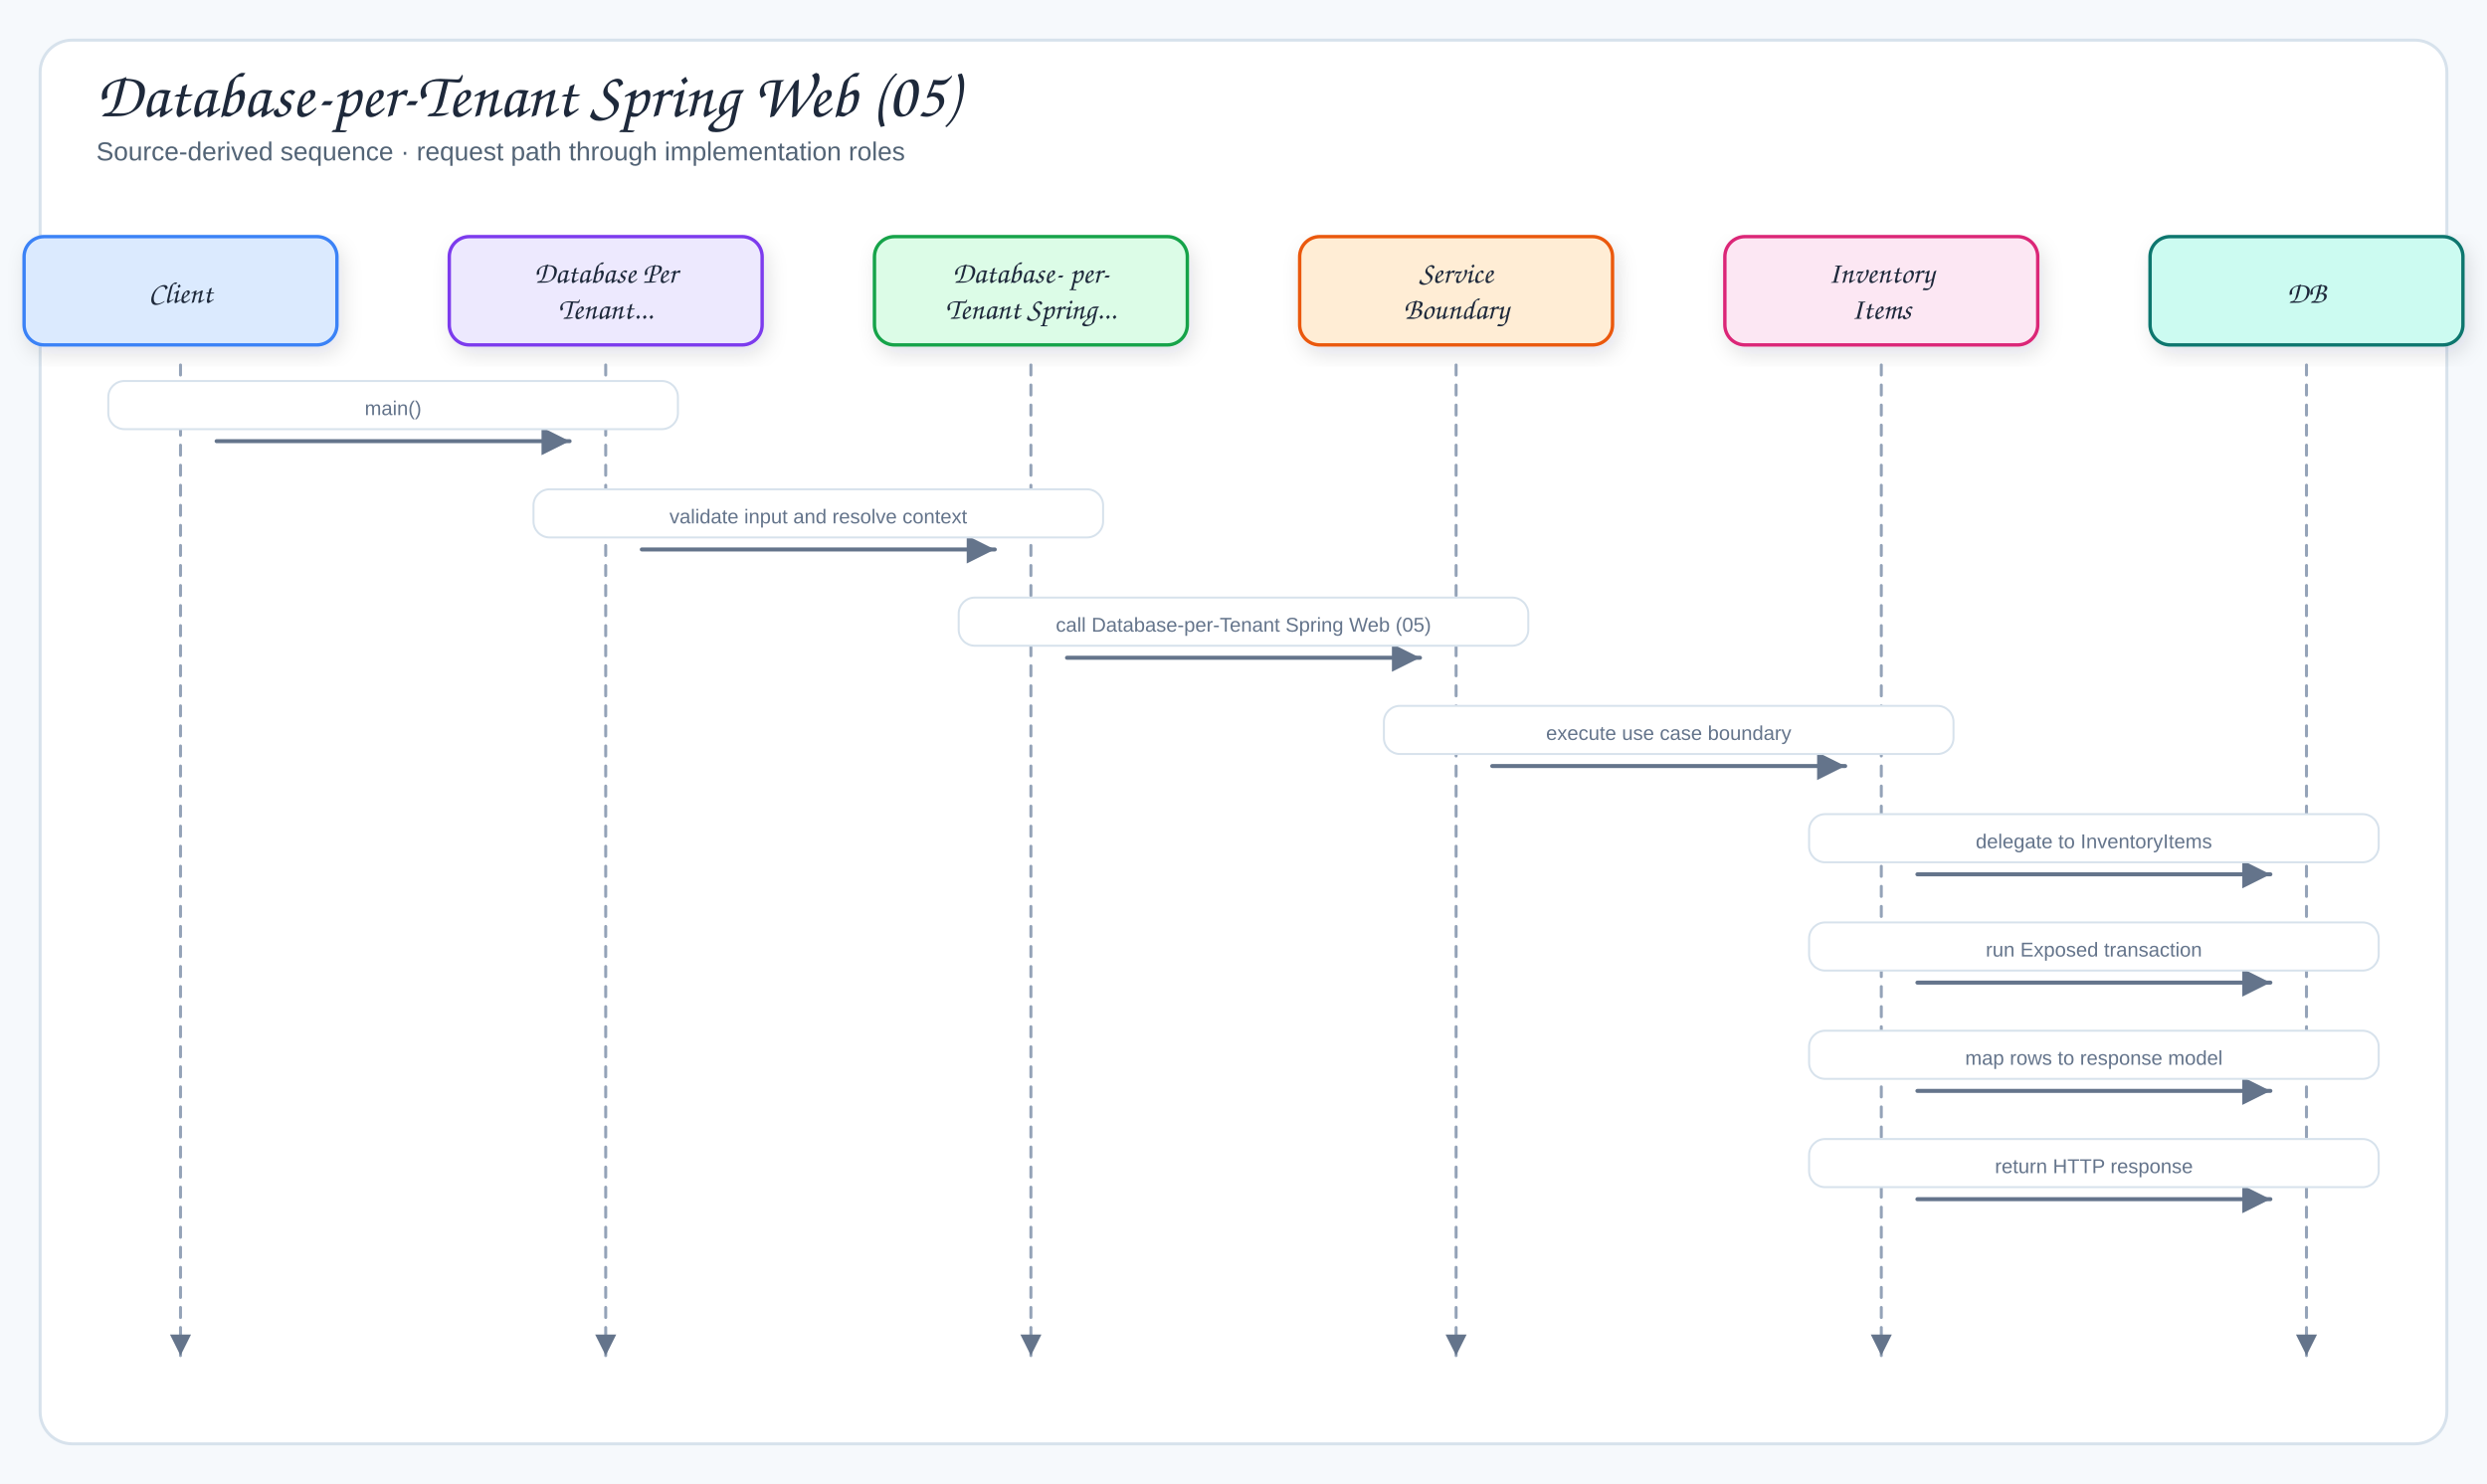
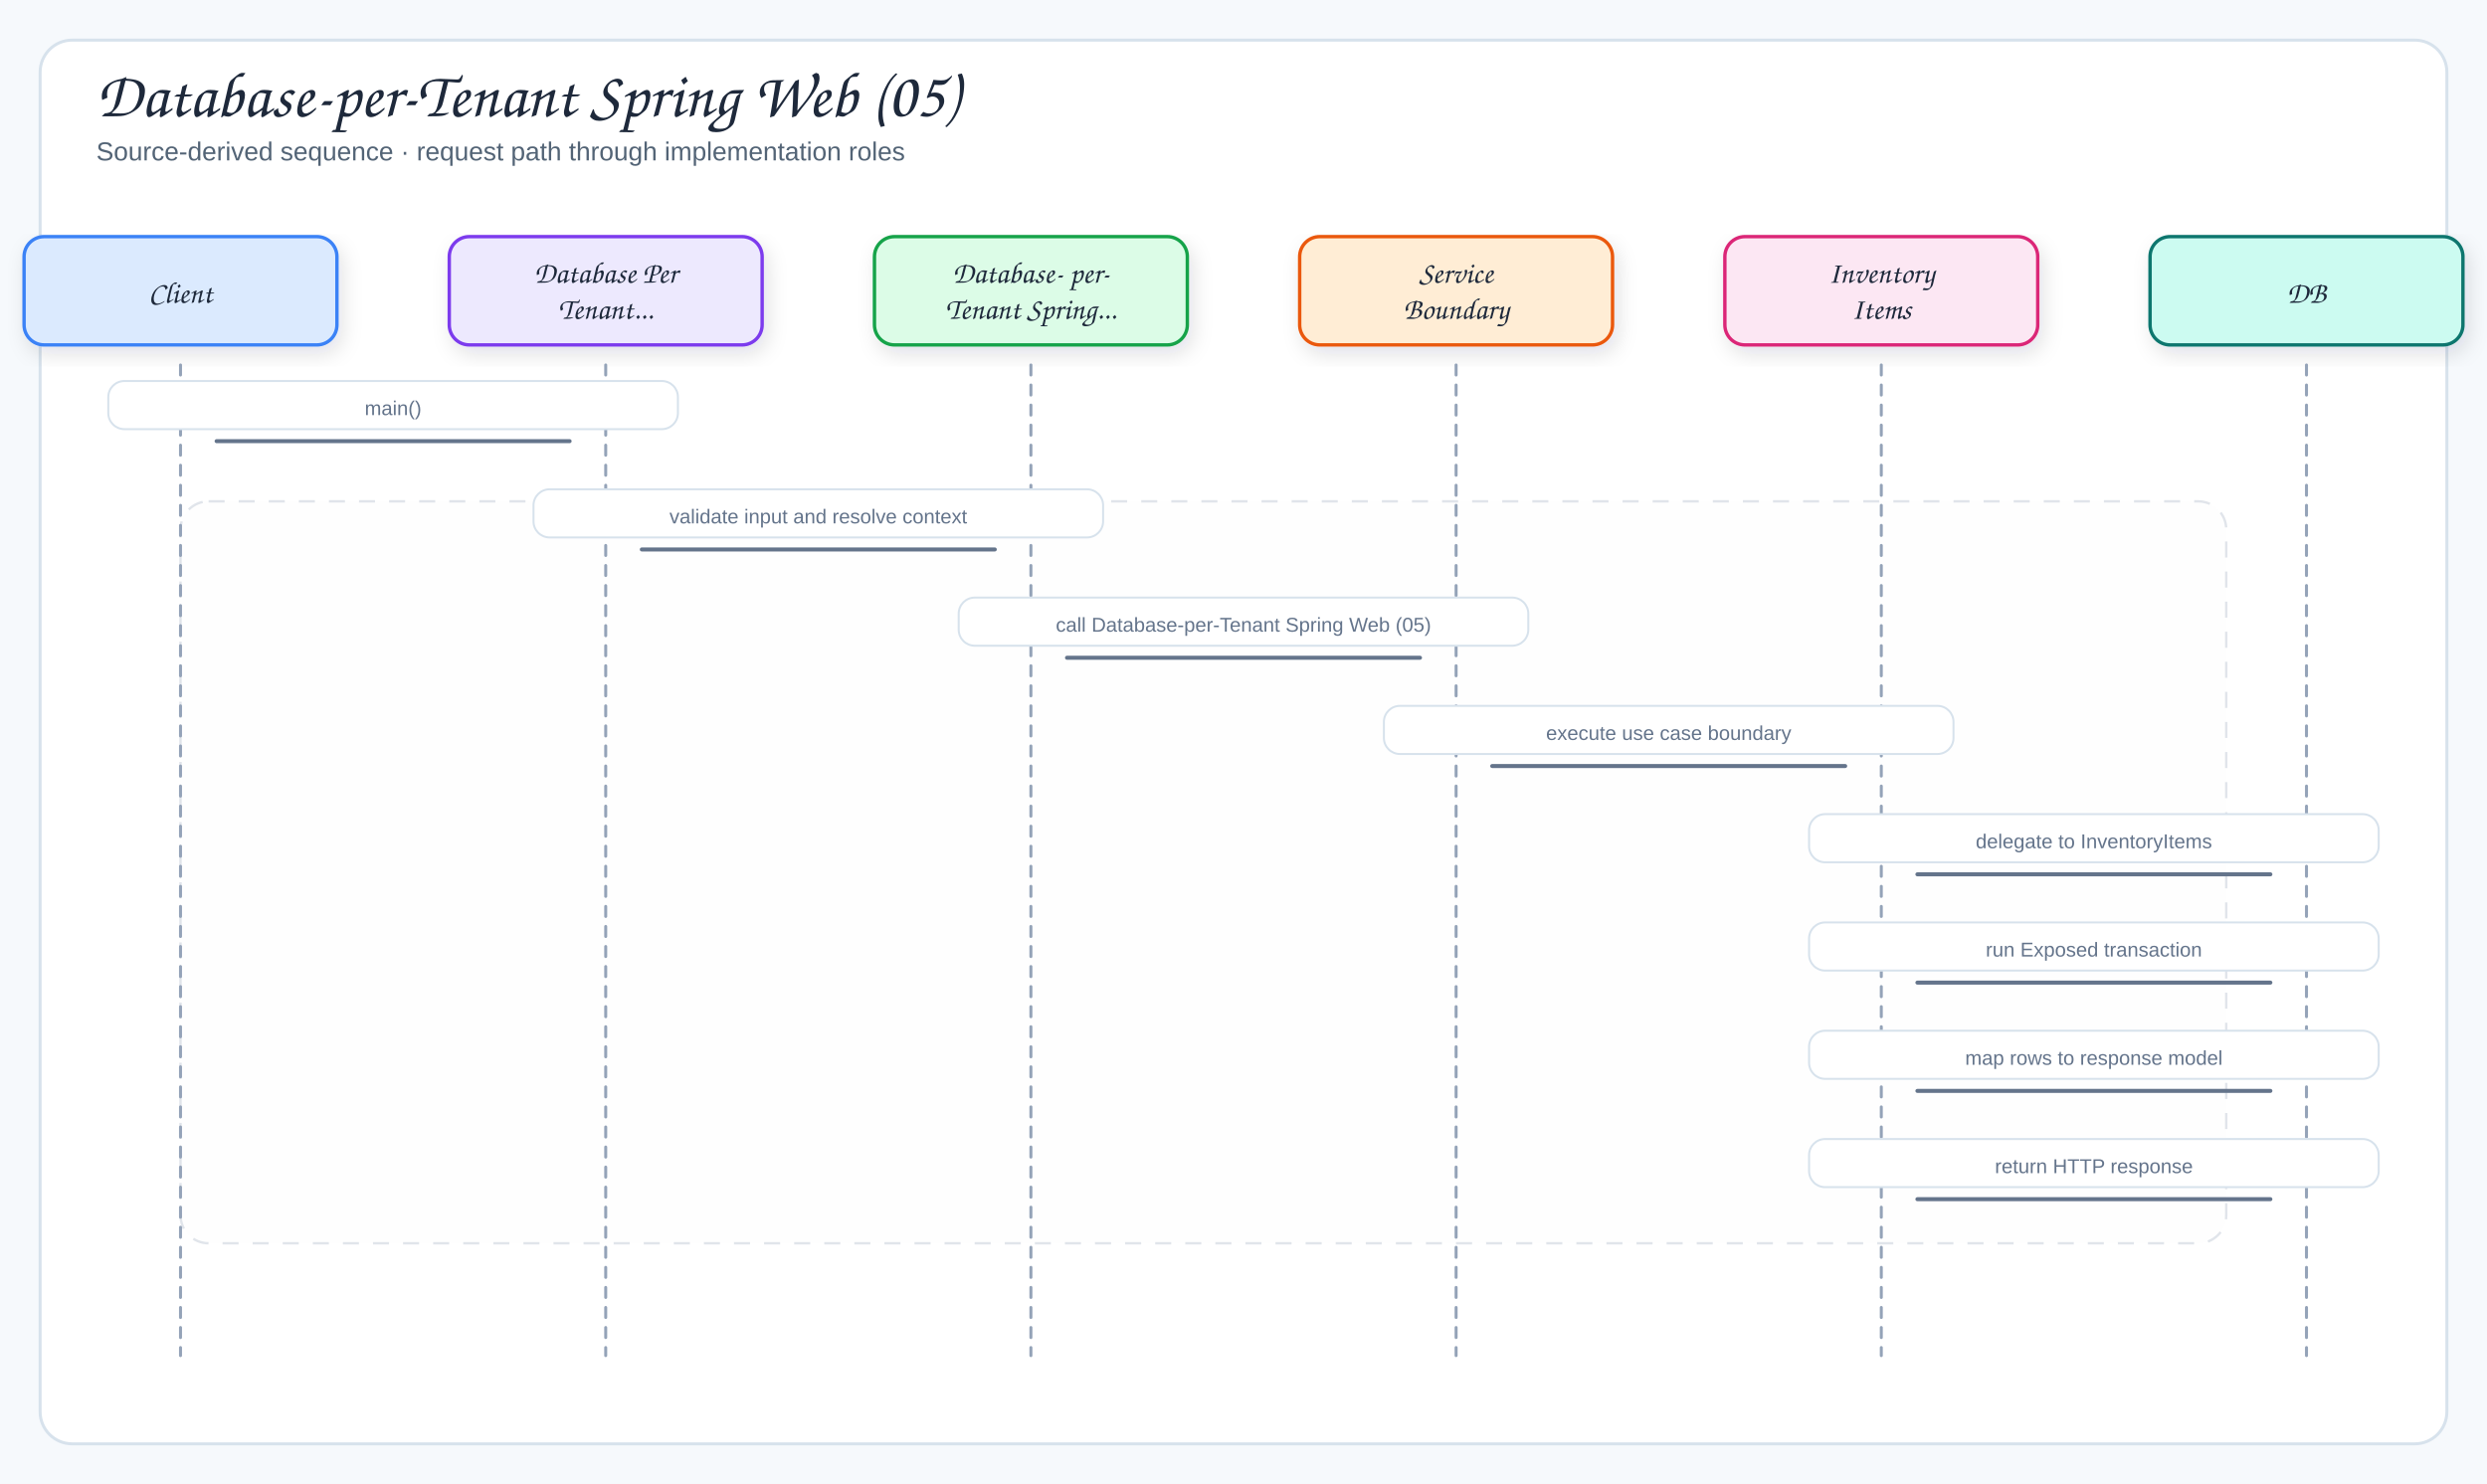
<svg xmlns="http://www.w3.org/2000/svg" viewBox="0 0 1240 740" width="1240" height="740" role="img" aria-label="Database-per-Tenant Spring Web (05)">
  <defs>
    <filter id="shadow" x="-10%" y="-10%" width="120%" height="130%">
      <feDropShadow dx="2" dy="4" stdDeviation="5" flood-color="#1f2937" flood-opacity="0.12" />
    </filter>
    <marker id="arrow" markerWidth="9" markerHeight="9" refX="8" refY="4.5" orient="auto">
      <path d="M1,1 L8,4.5 L1,8 Z" fill="#64748b" />
    </marker>
    <marker id="inherit" markerWidth="11" markerHeight="10" refX="9.5" refY="5" orient="auto">
      <path d="M0.5,1 L9.5,5 L0.5,9 Z" fill="#fff" stroke="#64748b" stroke-width="1.5" />
    </marker>
    <style>
  .canvas{fill:#f6f9fc}
  .frame{fill:#fff;stroke:#d7e2ec;stroke-width:1.5}
  .panel{fill:#f8fafc;stroke:#d7e2ec;stroke-width:1.2}
  .card{stroke-width:1.7;filter:url(#shadow)}
  .title{font-family:"Architects Daughter","Comic Sans MS",cursive;font-size:32px;fill:#1e293b}
  .subtitle{font-family:"Comic Sans MS","Comic Sans","Comic Neue",Arial,sans-serif;font-size:13px;fill:#536476}
  .panelTitle{font-family:"Architects Daughter","Comic Sans MS",cursive;font-size:12px;letter-spacing:.08em;fill:#94a3b8}
  .label{font-family:"Architects Daughter","Comic Sans MS",cursive;font-size:18px;fill:#1e293b}
  .smallLabel{font-family:"Architects Daughter","Comic Sans MS",cursive;font-size:15px;fill:#1e293b}
  .detail{font-family:"Comic Sans MS","Comic Sans","Comic Neue",Arial,sans-serif;font-size:12px;fill:#536476}
  .tiny{font-family:"Comic Sans MS","Comic Sans","Comic Neue",Arial,sans-serif;font-size:10px;fill:#64748b}
-   .arrow{fill:none;stroke:#64748b;stroke-width:2;stroke-linecap:round;stroke-linejoin:round;marker-end:url(#arrow)}
-   .softArrow{fill:none;stroke:#94a3b8;stroke-width:1.5;stroke-linecap:round;stroke-linejoin:round;stroke-dasharray:5 5;marker-end:url(#arrow)}
-   .inherit{fill:none;stroke:#64748b;stroke-width:1.7;stroke-linecap:round;stroke-linejoin:round;marker-end:url(#inherit)}
+   .arrow{fill:none;stroke:#64748b;stroke-width:2;stroke-linecap:round;stroke-linejoin:round}
+   .softArrow{fill:none;stroke:#94a3b8;stroke-width:1.5;stroke-linecap:round;stroke-linejoin:round;stroke-dasharray:5 5}
+   .inherit{fill:none;stroke:#64748b;stroke-width:1.7;stroke-linecap:round;stroke-linejoin:round}
  .divider{stroke:#cbd5e1;stroke-width:1.2;stroke-dasharray:6 6}
+ .altRegion{fill:#f8fafc;fill-opacity:.055;stroke:#94a3b8;stroke-opacity:.28;stroke-width:1.2;stroke-dasharray:8 7}
</style>
  </defs>
  <rect width="1240" height="740" class="canvas" />
  <rect x="20" y="20" width="1200" height="700" rx="16" class="frame" />
+   <rect x="90" y="250" width="1020" height="370" rx="14" class="altRegion" />
  <text x="48" y="58" class="title">Database-per-Tenant Spring Web (05)</text>
  <text x="48" y="80" class="subtitle">Source-derived sequence · request path through implementation roles</text>
  <rect x="12" y="118" width="156" height="54" rx="10" fill="#dbeafe" stroke="#3b82f6" class="card" />
  <text x="90" y="151" class="smallLabel" text-anchor="middle">Client</text>
  <path d="M90,182 L90,676" class="softArrow" />
  <rect x="224" y="118" width="156" height="54" rx="10" fill="#ede9fe" stroke="#7c3aed" class="card" />
  <text x="302" y="141" class="smallLabel" text-anchor="middle">Database Per</text>
  <text x="302" y="159" class="smallLabel" text-anchor="middle">Tenant...</text>
  <path d="M302,182 L302,676" class="softArrow" />
  <rect x="436" y="118" width="156" height="54" rx="10" fill="#dcfce7" stroke="#16a34a" class="card" />
  <text x="514" y="141" class="smallLabel" text-anchor="middle">Database- per-</text>
  <text x="514" y="159" class="smallLabel" text-anchor="middle">Tenant Spring...</text>
  <path d="M514,182 L514,676" class="softArrow" />
  <rect x="648" y="118" width="156" height="54" rx="10" fill="#ffedd5" stroke="#ea580c" class="card" />
  <text x="726" y="141" class="smallLabel" text-anchor="middle">Service</text>
  <text x="726" y="159" class="smallLabel" text-anchor="middle">Boundary</text>
  <path d="M726,182 L726,676" class="softArrow" />
  <rect x="860" y="118" width="156" height="54" rx="10" fill="#fce7f3" stroke="#db2777" class="card" />
  <text x="938" y="141" class="smallLabel" text-anchor="middle">Inventory</text>
  <text x="938" y="159" class="smallLabel" text-anchor="middle">Items</text>
  <path d="M938,182 L938,676" class="softArrow" />
  <rect x="1072" y="118" width="156" height="54" rx="10" fill="#ccfbf1" stroke="#0f766e" class="card" />
  <text x="1150" y="151" class="smallLabel" text-anchor="middle">DB</text>
  <path d="M1150,182 L1150,676" class="softArrow" />
  <path d="M108,220 L284,220" class="arrow" />
  <rect x="54" y="190" width="284" height="24" rx="8" fill="#fff" stroke="#d7e2ec" class="messageBand" />
  <text x="196" y="207" class="tiny" text-anchor="middle">main()</text>
  <path d="M320,274 L496,274" class="arrow" />
  <rect x="266" y="244" width="284" height="24" rx="8" fill="#fff" stroke="#d7e2ec" class="messageBand" />
  <text x="408" y="261" class="tiny" text-anchor="middle">validate input and resolve context</text>
  <path d="M532,328 L708,328" class="arrow" />
  <rect x="478" y="298" width="284" height="24" rx="8" fill="#fff" stroke="#d7e2ec" class="messageBand" />
  <text x="620" y="315" class="tiny" text-anchor="middle">call Database-per-Tenant Spring Web (05)</text>
  <path d="M744,382 L920,382" class="arrow" />
  <rect x="690" y="352" width="284" height="24" rx="8" fill="#fff" stroke="#d7e2ec" class="messageBand" />
  <text x="832" y="369" class="tiny" text-anchor="middle">execute use case boundary</text>
  <path d="M956,436 L1132,436" class="arrow" />
  <rect x="902" y="406" width="284" height="24" rx="8" fill="#fff" stroke="#d7e2ec" class="messageBand" />
  <text x="1044" y="423" class="tiny" text-anchor="middle">delegate to InventoryItems</text>
  <path d="M956,490 L1132,490" class="arrow" />
  <rect x="902" y="460" width="284" height="24" rx="8" fill="#fff" stroke="#d7e2ec" class="messageBand" />
  <text x="1044" y="477" class="tiny" text-anchor="middle">run Exposed transaction</text>
  <path d="M956,544 L1132,544" class="arrow" />
  <rect x="902" y="514" width="284" height="24" rx="8" fill="#fff" stroke="#d7e2ec" class="messageBand" />
  <text x="1044" y="531" class="tiny" text-anchor="middle">map rows to response model</text>
  <path d="M956,598 L1132,598" class="arrow" />
  <rect x="902" y="568" width="284" height="24" rx="8" fill="#fff" stroke="#d7e2ec" class="messageBand" />
  <text x="1044" y="585" class="tiny" text-anchor="middle">return HTTP response</text>
</svg>
